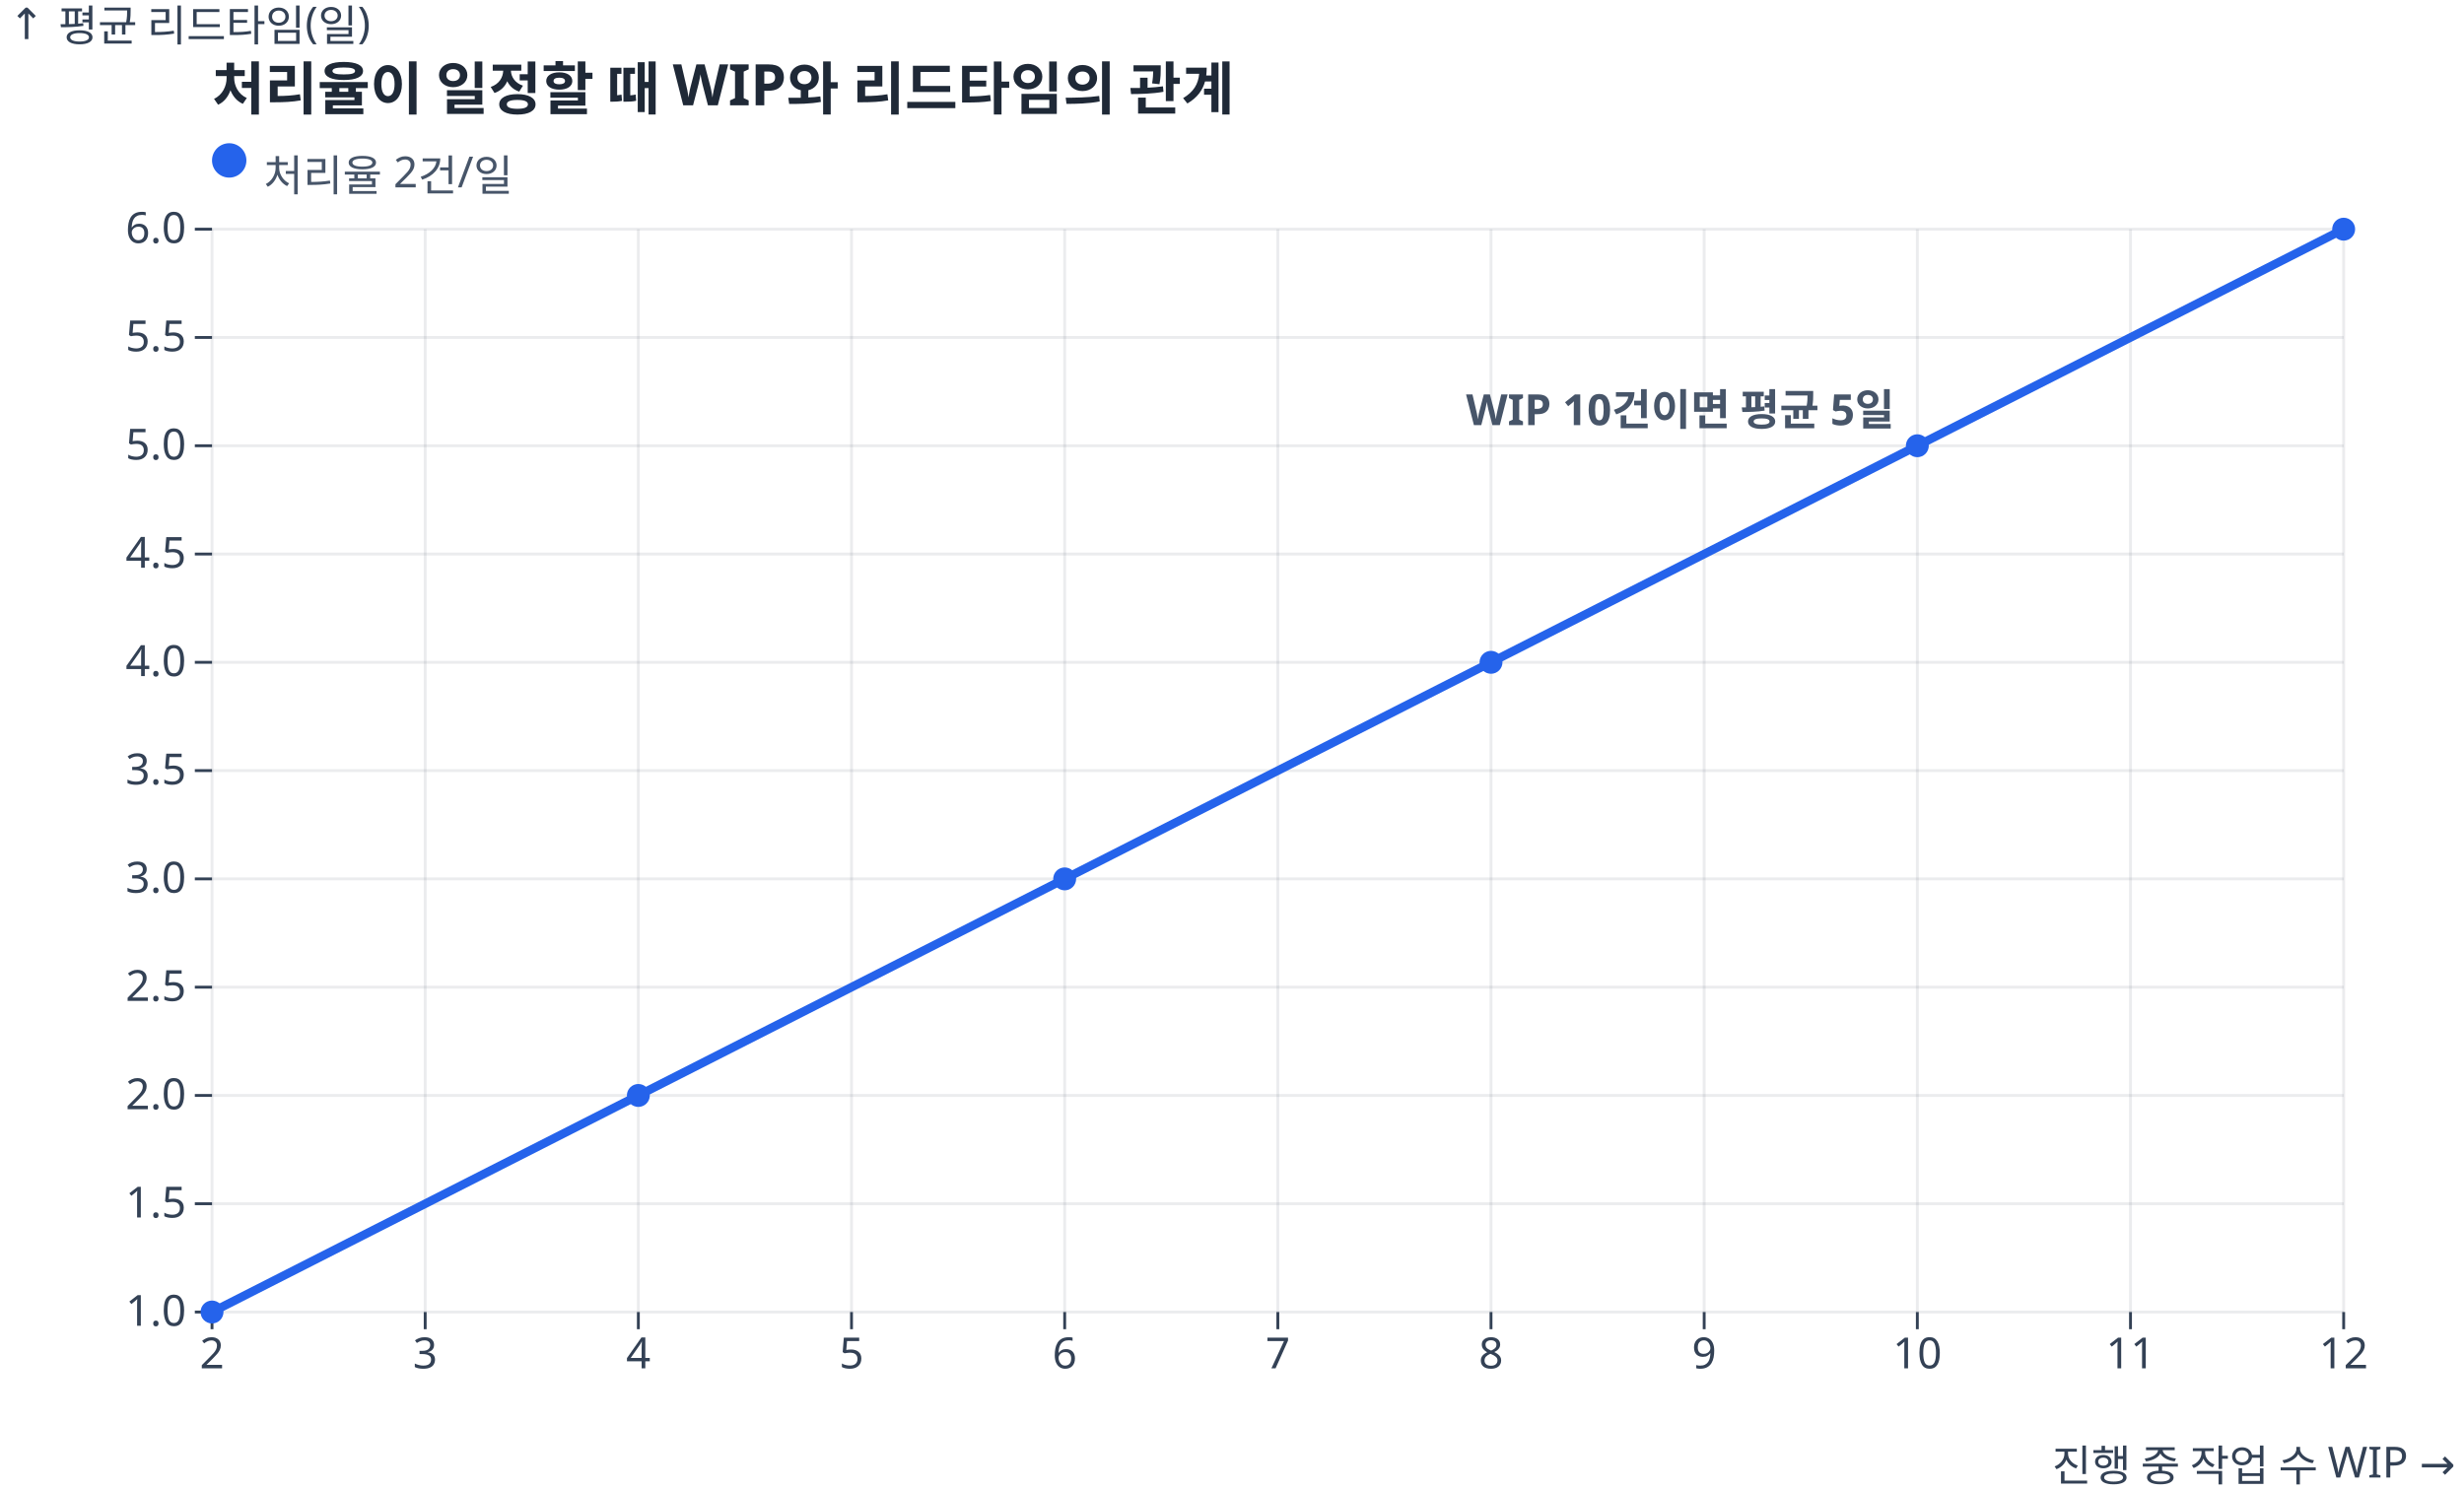
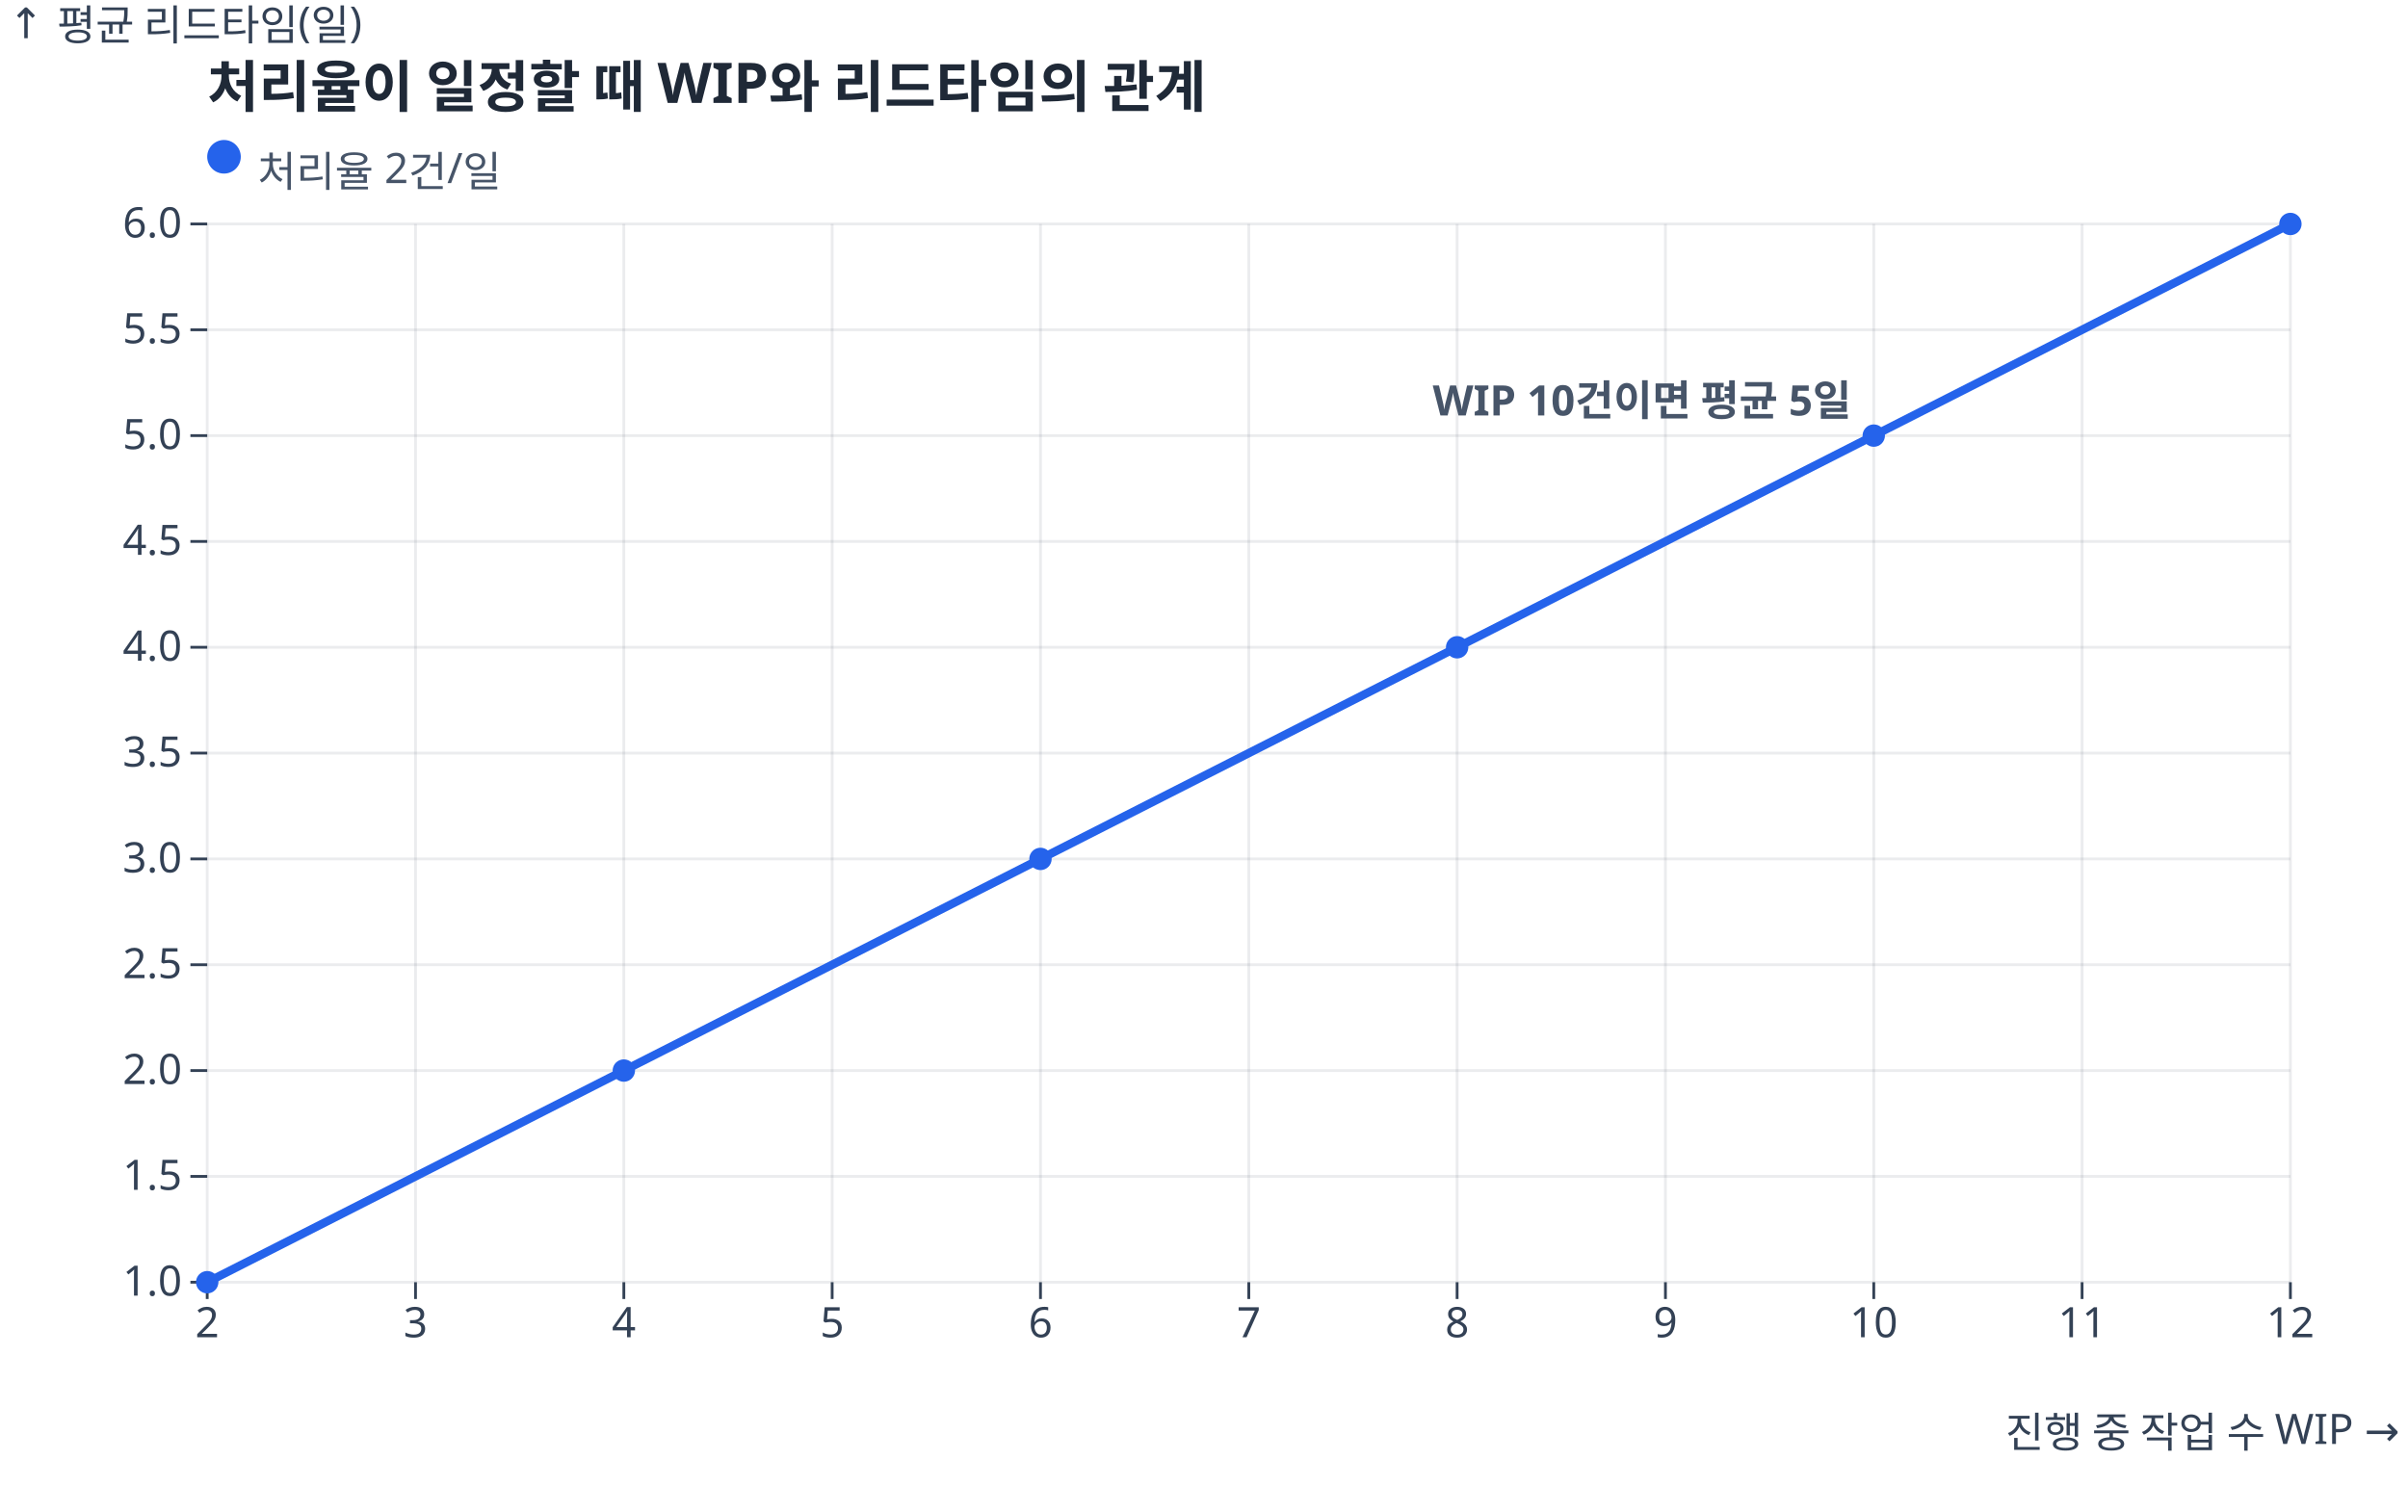
- <svg xmlns="http://www.w3.org/2000/svg" class="plot-d6a7b5" fill="currentColor" font-family="system-ui, sans-serif" font-size="10" text-anchor="middle" width="860" height="520" viewBox="0 0 860 520" style="background: rgb(248, 250, 252); color: rgb(51, 65, 85); font-family: system-ui, sans-serif; font-size: 15px;" role="img" aria-label="처리율이 일정할 때 WIP와 리드타임의 관계: 처리율 2건/일 계열 차트">
+ <svg xmlns="http://www.w3.org/2000/svg" class="plot-d6a7b5" fill="currentColor" font-family="system-ui, sans-serif" font-size="10" text-anchor="middle" width="860" height="540" viewBox="0 0 860 540" style="background: rgb(248, 250, 252); color: rgb(51, 65, 85); font-family: system-ui, sans-serif; font-size: 15px;" role="img" aria-label="처리율이 일정할 때 WIP와 리드타임의 관계: 처리율 2건/일 계열 차트">
  <style>:where(.plot-d6a7b5) {
  --plot-background: white;
  display: block;
  height: auto;
  height: intrinsic;
  max-width: 100%;
}
:where(.plot-d6a7b5 text),
:where(.plot-d6a7b5 tspan) {
  white-space: pre;
}</style>
  <g aria-label="y-grid" aria-hidden="true" stroke="currentColor" stroke-opacity="0.1">
    <line x1="74" x2="818" y1="458" y2="458" />
    <line x1="74" x2="818" y1="420.2" y2="420.2" />
    <line x1="74" x2="818" y1="382.4" y2="382.4" />
    <line x1="74" x2="818" y1="344.6" y2="344.6" />
    <line x1="74" x2="818" y1="306.8" y2="306.8" />
    <line x1="74" x2="818" y1="269" y2="269" />
    <line x1="74" x2="818" y1="231.2" y2="231.2" />
    <line x1="74" x2="818" y1="193.4" y2="193.4" />
    <line x1="74" x2="818" y1="155.6" y2="155.6" />
    <line x1="74" x2="818" y1="117.8" y2="117.8" />
    <line x1="74" x2="818" y1="80" y2="80" />
  </g>
  <g aria-label="y-axis tick" aria-hidden="true" fill="none" stroke="currentColor">
    <path transform="translate(74,458)" d="M0,0L-6,0" />
    <path transform="translate(74,420.2)" d="M0,0L-6,0" />
    <path transform="translate(74,382.4)" d="M0,0L-6,0" />
    <path transform="translate(74,344.6)" d="M0,0L-6,0" />
    <path transform="translate(74,306.8)" d="M0,0L-6,0" />
    <path transform="translate(74,269)" d="M0,0L-6,0" />
    <path transform="translate(74,231.2)" d="M0,0L-6,0" />
    <path transform="translate(74,193.4)" d="M0,0L-6,0" />
    <path transform="translate(74,155.6)" d="M0,0L-6,0" />
    <path transform="translate(74,117.8)" d="M0,0L-6,0" />
    <path transform="translate(74,80)" d="M0,0L-6,0" />
  </g>
  <g aria-label="y-axis tick label" text-anchor="end" font-variant="tabular-nums" transform="translate(-9,0)">
    <text y="0.32em" transform="translate(74,458)">1.0</text>
    <text y="0.32em" transform="translate(74,420.2)">1.5</text>
    <text y="0.32em" transform="translate(74,382.4)">2.0</text>
    <text y="0.32em" transform="translate(74,344.6)">2.5</text>
    <text y="0.32em" transform="translate(74,306.8)">3.0</text>
    <text y="0.32em" transform="translate(74,269)">3.5</text>
    <text y="0.32em" transform="translate(74,231.2)">4.0</text>
    <text y="0.32em" transform="translate(74,193.4)">4.5</text>
    <text y="0.32em" transform="translate(74,155.6)">5.0</text>
    <text y="0.32em" transform="translate(74,117.8)">5.5</text>
    <text y="0.32em" transform="translate(74,80)">6.0</text>
  </g>
  <g aria-label="y-axis label" text-anchor="start" transform="translate(-71,-77)">
    <text y="0.71em" transform="translate(74,80)">↑ 평균 리드타임(일)</text>
  </g>
  <g aria-label="x-grid" aria-hidden="true" stroke="currentColor" stroke-opacity="0.1">
    <line x1="74" x2="74" y1="80" y2="458" />
    <line x1="148.4" x2="148.4" y1="80" y2="458" />
    <line x1="222.8" x2="222.8" y1="80" y2="458" />
    <line x1="297.2" x2="297.2" y1="80" y2="458" />
    <line x1="371.6" x2="371.6" y1="80" y2="458" />
    <line x1="446" x2="446" y1="80" y2="458" />
    <line x1="520.4" x2="520.4" y1="80" y2="458" />
    <line x1="594.8" x2="594.8" y1="80" y2="458" />
    <line x1="669.2" x2="669.2" y1="80" y2="458" />
    <line x1="743.6" x2="743.6" y1="80" y2="458" />
    <line x1="818" x2="818" y1="80" y2="458" />
  </g>
  <g aria-label="x-axis tick" aria-hidden="true" fill="none" stroke="currentColor">
    <path transform="translate(74,458)" d="M0,0L0,6" />
    <path transform="translate(148.4,458)" d="M0,0L0,6" />
    <path transform="translate(222.8,458)" d="M0,0L0,6" />
    <path transform="translate(297.2,458)" d="M0,0L0,6" />
    <path transform="translate(371.6,458)" d="M0,0L0,6" />
    <path transform="translate(446,458)" d="M0,0L0,6" />
    <path transform="translate(520.4,458)" d="M0,0L0,6" />
    <path transform="translate(594.8,458)" d="M0,0L0,6" />
    <path transform="translate(669.2,458)" d="M0,0L0,6" />
    <path transform="translate(743.6,458)" d="M0,0L0,6" />
    <path transform="translate(818,458)" d="M0,0L0,6" />
  </g>
  <g aria-label="x-axis tick label" font-variant="tabular-nums" transform="translate(0,9)">
    <text y="0.71em" transform="translate(74,458)">2</text>
    <text y="0.71em" transform="translate(148.4,458)">3</text>
    <text y="0.71em" transform="translate(222.8,458)">4</text>
    <text y="0.71em" transform="translate(297.2,458)">5</text>
    <text y="0.71em" transform="translate(371.6,458)">6</text>
    <text y="0.71em" transform="translate(446,458)">7</text>
    <text y="0.71em" transform="translate(520.4,458)">8</text>
    <text y="0.71em" transform="translate(594.8,458)">9</text>
    <text y="0.71em" transform="translate(669.2,458)">10</text>
    <text y="0.71em" transform="translate(743.6,458)">11</text>
    <text y="0.71em" transform="translate(818,458)">12</text>
  </g>
  <g aria-label="x-axis label" text-anchor="end" transform="translate(39,59)">
    <text transform="translate(818,458)">진행 중 작업 수 WIP →</text>
  </g>
  <g aria-label="text" fill="#1f2937" text-anchor="start" font-size="20" font-weight="700" transform="translate(0,-56)">
    <text y="0.71em" transform="translate(74,80)">처리율이 일정할 때 WIP와 리드타임의 관계</text>
  </g>
  <g aria-label="dot" fill="#2563eb" transform="translate(6,-24)">
    <circle cx="74" cy="80" r="6" />
  </g>
  <g aria-label="text" fill="#475569" text-anchor="start" transform="translate(18,-24)">
    <text y="0.71em" transform="translate(74,80)">처리율 2건/일</text>
  </g>
  <g aria-label="line" fill="none" stroke-width="3" stroke-linejoin="round" stroke-linecap="round">
    <path stroke="#2563eb" d="M74,458L222.8,382.4L371.6,306.8L520.4,231.2L669.2,155.6L818,80" />
  </g>
  <g aria-label="dot">
    <circle cx="74" cy="458" r="4" fill="#2563eb" />
    <circle cx="222.8" cy="382.4" r="4" fill="#2563eb" />
    <circle cx="371.6" cy="306.8" r="4" fill="#2563eb" />
    <circle cx="520.4" cy="231.2" r="4" fill="#2563eb" />
    <circle cx="669.2" cy="155.6" r="4" fill="#2563eb" />
    <circle cx="818" cy="80" r="4" fill="#2563eb" />
  </g>
  <g aria-label="text" fill="#475569" text-anchor="end" font-weight="600" transform="translate(-8,-12)">
    <text y="0.32em" transform="translate(669.2,155.6)">WIP 10건이면 평균 5일</text>
  </g>
</svg>
